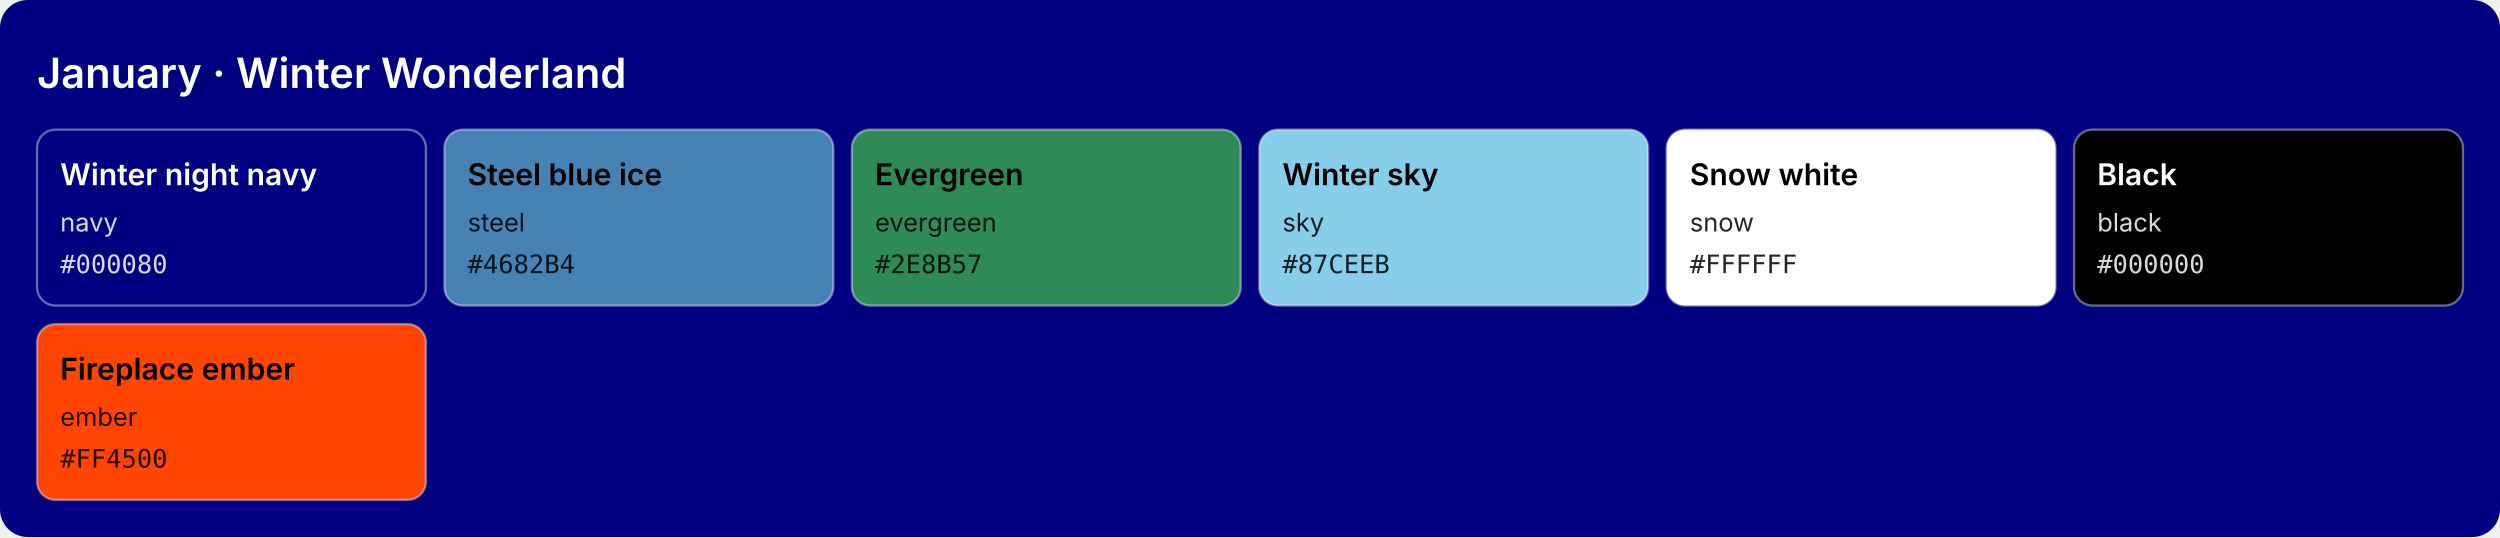
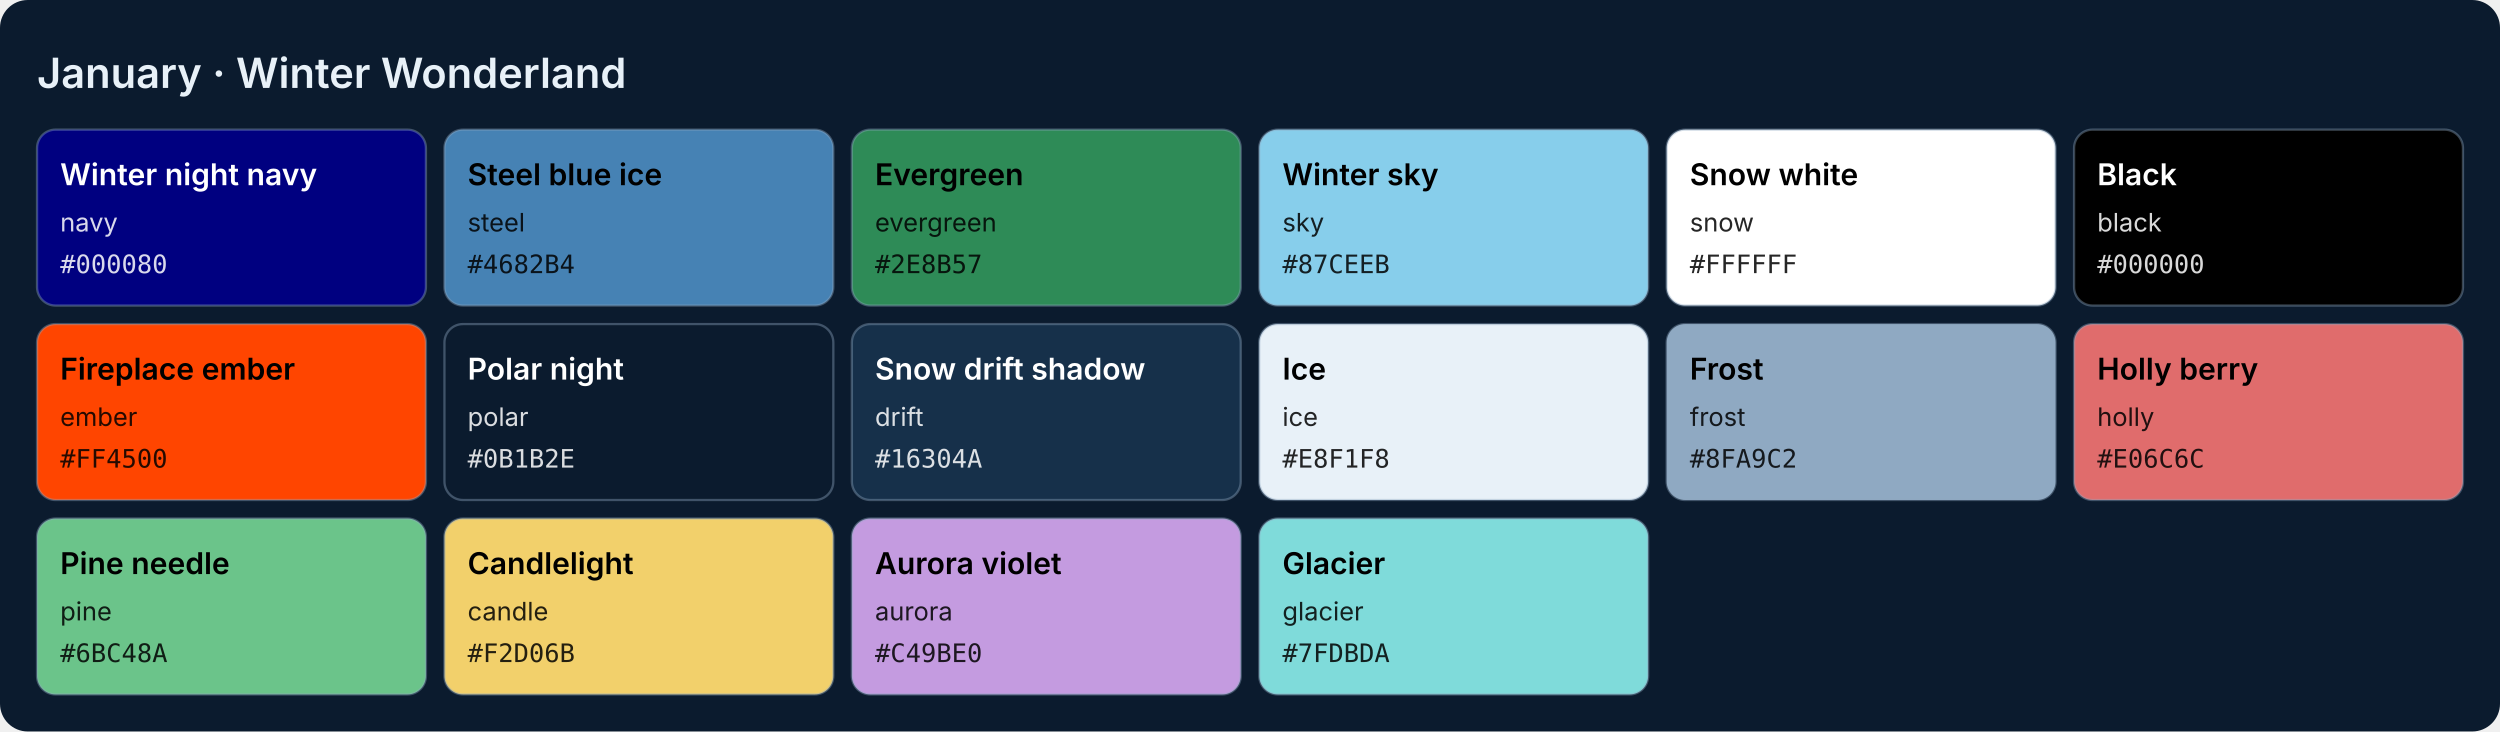
- <svg xmlns="http://www.w3.org/2000/svg" width="1080" height="232" viewBox="0 0 1080 232" font-family="system-ui, -apple-system, 'Segoe UI', sans-serif">
-   <rect width="1080" height="232" rx="12" fill="#000080" />
-   <text x="16" y="38" font-size="18" font-weight="600" fill="#FFFFFF">January · Winter Wonderland</text>
+ <svg xmlns="http://www.w3.org/2000/svg" width="1080" height="316" viewBox="0 0 1080 316" font-family="system-ui, -apple-system, 'Segoe UI', sans-serif">
+   <rect width="1080" height="316" rx="12" fill="#0B1B2E" />
+   <text x="16" y="38" font-size="18" font-weight="600" fill="#E8F1F8">January · Winter Wonderland</text>
  <g transform="translate(16 56)">
-     <rect width="168" height="76" rx="8" fill="#000080" stroke="#FFFFFF" stroke-opacity="0.4" />
+     <rect width="168" height="76" rx="8" fill="#000080" stroke="#8FA9C2" stroke-opacity="0.4" />
    <text x="10" y="24" font-size="13" font-weight="600" fill="#FFFFFF">Winter night navy</text>
    <text x="10" y="44" font-size="11" fill="#FFFFFF" fill-opacity="0.85">navy</text>
    <text x="10" y="62" font-size="11" font-family="ui-monospace, Consolas, monospace" fill="#FFFFFF" fill-opacity="0.85">#000080</text>
  </g>
  <g transform="translate(192 56)">
-     <rect width="168" height="76" rx="8" fill="#4682B4" stroke="#FFFFFF" stroke-opacity="0.4" />
+     <rect width="168" height="76" rx="8" fill="#4682B4" stroke="#8FA9C2" stroke-opacity="0.4" />
    <text x="10" y="24" font-size="13" font-weight="600" fill="#000000">Steel blue ice</text>
    <text x="10" y="44" font-size="11" fill="#000000" fill-opacity="0.85">steel</text>
    <text x="10" y="62" font-size="11" font-family="ui-monospace, Consolas, monospace" fill="#000000" fill-opacity="0.85">#4682B4</text>
  </g>
  <g transform="translate(368 56)">
-     <rect width="168" height="76" rx="8" fill="#2E8B57" stroke="#FFFFFF" stroke-opacity="0.4" />
+     <rect width="168" height="76" rx="8" fill="#2E8B57" stroke="#8FA9C2" stroke-opacity="0.4" />
    <text x="10" y="24" font-size="13" font-weight="600" fill="#000000">Evergreen</text>
    <text x="10" y="44" font-size="11" fill="#000000" fill-opacity="0.85">evergreen</text>
    <text x="10" y="62" font-size="11" font-family="ui-monospace, Consolas, monospace" fill="#000000" fill-opacity="0.85">#2E8B57</text>
  </g>
  <g transform="translate(544 56)">
-     <rect width="168" height="76" rx="8" fill="#87CEEB" stroke="#FFFFFF" stroke-opacity="0.4" />
+     <rect width="168" height="76" rx="8" fill="#87CEEB" stroke="#8FA9C2" stroke-opacity="0.4" />
    <text x="10" y="24" font-size="13" font-weight="600" fill="#000000">Winter sky</text>
    <text x="10" y="44" font-size="11" fill="#000000" fill-opacity="0.85">sky</text>
    <text x="10" y="62" font-size="11" font-family="ui-monospace, Consolas, monospace" fill="#000000" fill-opacity="0.85">#87CEEB</text>
  </g>
  <g transform="translate(720 56)">
-     <rect width="168" height="76" rx="8" fill="#FFFFFF" stroke="#FFFFFF" stroke-opacity="0.4" />
+     <rect width="168" height="76" rx="8" fill="#FFFFFF" stroke="#8FA9C2" stroke-opacity="0.4" />
    <text x="10" y="24" font-size="13" font-weight="600" fill="#000000">Snow white</text>
    <text x="10" y="44" font-size="11" fill="#000000" fill-opacity="0.85">snow</text>
    <text x="10" y="62" font-size="11" font-family="ui-monospace, Consolas, monospace" fill="#000000" fill-opacity="0.85">#FFFFFF</text>
  </g>
  <g transform="translate(896 56)">
-     <rect width="168" height="76" rx="8" fill="#000000" stroke="#FFFFFF" stroke-opacity="0.4" />
+     <rect width="168" height="76" rx="8" fill="#000000" stroke="#8FA9C2" stroke-opacity="0.4" />
    <text x="10" y="24" font-size="13" font-weight="600" fill="#FFFFFF">Black</text>
    <text x="10" y="44" font-size="11" fill="#FFFFFF" fill-opacity="0.85">black</text>
    <text x="10" y="62" font-size="11" font-family="ui-monospace, Consolas, monospace" fill="#FFFFFF" fill-opacity="0.85">#000000</text>
  </g>
  <g transform="translate(16 140)">
-     <rect width="168" height="76" rx="8" fill="#FF4500" stroke="#FFFFFF" stroke-opacity="0.4" />
+     <rect width="168" height="76" rx="8" fill="#FF4500" stroke="#8FA9C2" stroke-opacity="0.4" />
    <text x="10" y="24" font-size="13" font-weight="600" fill="#000000">Fireplace ember</text>
    <text x="10" y="44" font-size="11" fill="#000000" fill-opacity="0.85">ember</text>
    <text x="10" y="62" font-size="11" font-family="ui-monospace, Consolas, monospace" fill="#000000" fill-opacity="0.85">#FF4500</text>
  </g>
+   <g transform="translate(192 140)">
+     <rect width="168" height="76" rx="8" fill="#0B1B2E" stroke="#8FA9C2" stroke-opacity="0.4" />
+     <text x="10" y="24" font-size="13" font-weight="600" fill="#FFFFFF">Polar night</text>
+     <text x="10" y="44" font-size="11" fill="#FFFFFF" fill-opacity="0.85">polar</text>
+     <text x="10" y="62" font-size="11" font-family="ui-monospace, Consolas, monospace" fill="#FFFFFF" fill-opacity="0.85">#0B1B2E</text>
+   </g>
+   <g transform="translate(368 140)">
+     <rect width="168" height="76" rx="8" fill="#16304A" stroke="#8FA9C2" stroke-opacity="0.4" />
+     <text x="10" y="24" font-size="13" font-weight="600" fill="#FFFFFF">Snow drift shadow</text>
+     <text x="10" y="44" font-size="11" fill="#FFFFFF" fill-opacity="0.85">drift</text>
+     <text x="10" y="62" font-size="11" font-family="ui-monospace, Consolas, monospace" fill="#FFFFFF" fill-opacity="0.85">#16304A</text>
+   </g>
+   <g transform="translate(544 140)">
+     <rect width="168" height="76" rx="8" fill="#E8F1F8" stroke="#8FA9C2" stroke-opacity="0.4" />
+     <text x="10" y="24" font-size="13" font-weight="600" fill="#000000">Ice</text>
+     <text x="10" y="44" font-size="11" fill="#000000" fill-opacity="0.85">ice</text>
+     <text x="10" y="62" font-size="11" font-family="ui-monospace, Consolas, monospace" fill="#000000" fill-opacity="0.85">#E8F1F8</text>
+   </g>
+   <g transform="translate(720 140)">
+     <rect width="168" height="76" rx="8" fill="#8FA9C2" stroke="#8FA9C2" stroke-opacity="0.4" />
+     <text x="10" y="24" font-size="13" font-weight="600" fill="#000000">Frost</text>
+     <text x="10" y="44" font-size="11" fill="#000000" fill-opacity="0.85">frost</text>
+     <text x="10" y="62" font-size="11" font-family="ui-monospace, Consolas, monospace" fill="#000000" fill-opacity="0.85">#8FA9C2</text>
+   </g>
+   <g transform="translate(896 140)">
+     <rect width="168" height="76" rx="8" fill="#E06C6C" stroke="#8FA9C2" stroke-opacity="0.4" />
+     <text x="10" y="24" font-size="13" font-weight="600" fill="#000000">Holly berry</text>
+     <text x="10" y="44" font-size="11" fill="#000000" fill-opacity="0.85">holly</text>
+     <text x="10" y="62" font-size="11" font-family="ui-monospace, Consolas, monospace" fill="#000000" fill-opacity="0.85">#E06C6C</text>
+   </g>
+   <g transform="translate(16 224)">
+     <rect width="168" height="76" rx="8" fill="#6BC48A" stroke="#8FA9C2" stroke-opacity="0.4" />
+     <text x="10" y="24" font-size="13" font-weight="600" fill="#000000">Pine needle</text>
+     <text x="10" y="44" font-size="11" fill="#000000" fill-opacity="0.85">pine</text>
+     <text x="10" y="62" font-size="11" font-family="ui-monospace, Consolas, monospace" fill="#000000" fill-opacity="0.85">#6BC48A</text>
+   </g>
+   <g transform="translate(192 224)">
+     <rect width="168" height="76" rx="8" fill="#F2D06B" stroke="#8FA9C2" stroke-opacity="0.4" />
+     <text x="10" y="24" font-size="13" font-weight="600" fill="#000000">Candlelight</text>
+     <text x="10" y="44" font-size="11" fill="#000000" fill-opacity="0.85">candle</text>
+     <text x="10" y="62" font-size="11" font-family="ui-monospace, Consolas, monospace" fill="#000000" fill-opacity="0.85">#F2D06B</text>
+   </g>
+   <g transform="translate(368 224)">
+     <rect width="168" height="76" rx="8" fill="#C49BE0" stroke="#8FA9C2" stroke-opacity="0.4" />
+     <text x="10" y="24" font-size="13" font-weight="600" fill="#000000">Aurora violet</text>
+     <text x="10" y="44" font-size="11" fill="#000000" fill-opacity="0.85">aurora</text>
+     <text x="10" y="62" font-size="11" font-family="ui-monospace, Consolas, monospace" fill="#000000" fill-opacity="0.85">#C49BE0</text>
+   </g>
+   <g transform="translate(544 224)">
+     <rect width="168" height="76" rx="8" fill="#7FDBDA" stroke="#8FA9C2" stroke-opacity="0.4" />
+     <text x="10" y="24" font-size="13" font-weight="600" fill="#000000">Glacier</text>
+     <text x="10" y="44" font-size="11" fill="#000000" fill-opacity="0.85">glacier</text>
+     <text x="10" y="62" font-size="11" font-family="ui-monospace, Consolas, monospace" fill="#000000" fill-opacity="0.85">#7FDBDA</text>
+   </g>
</svg>
